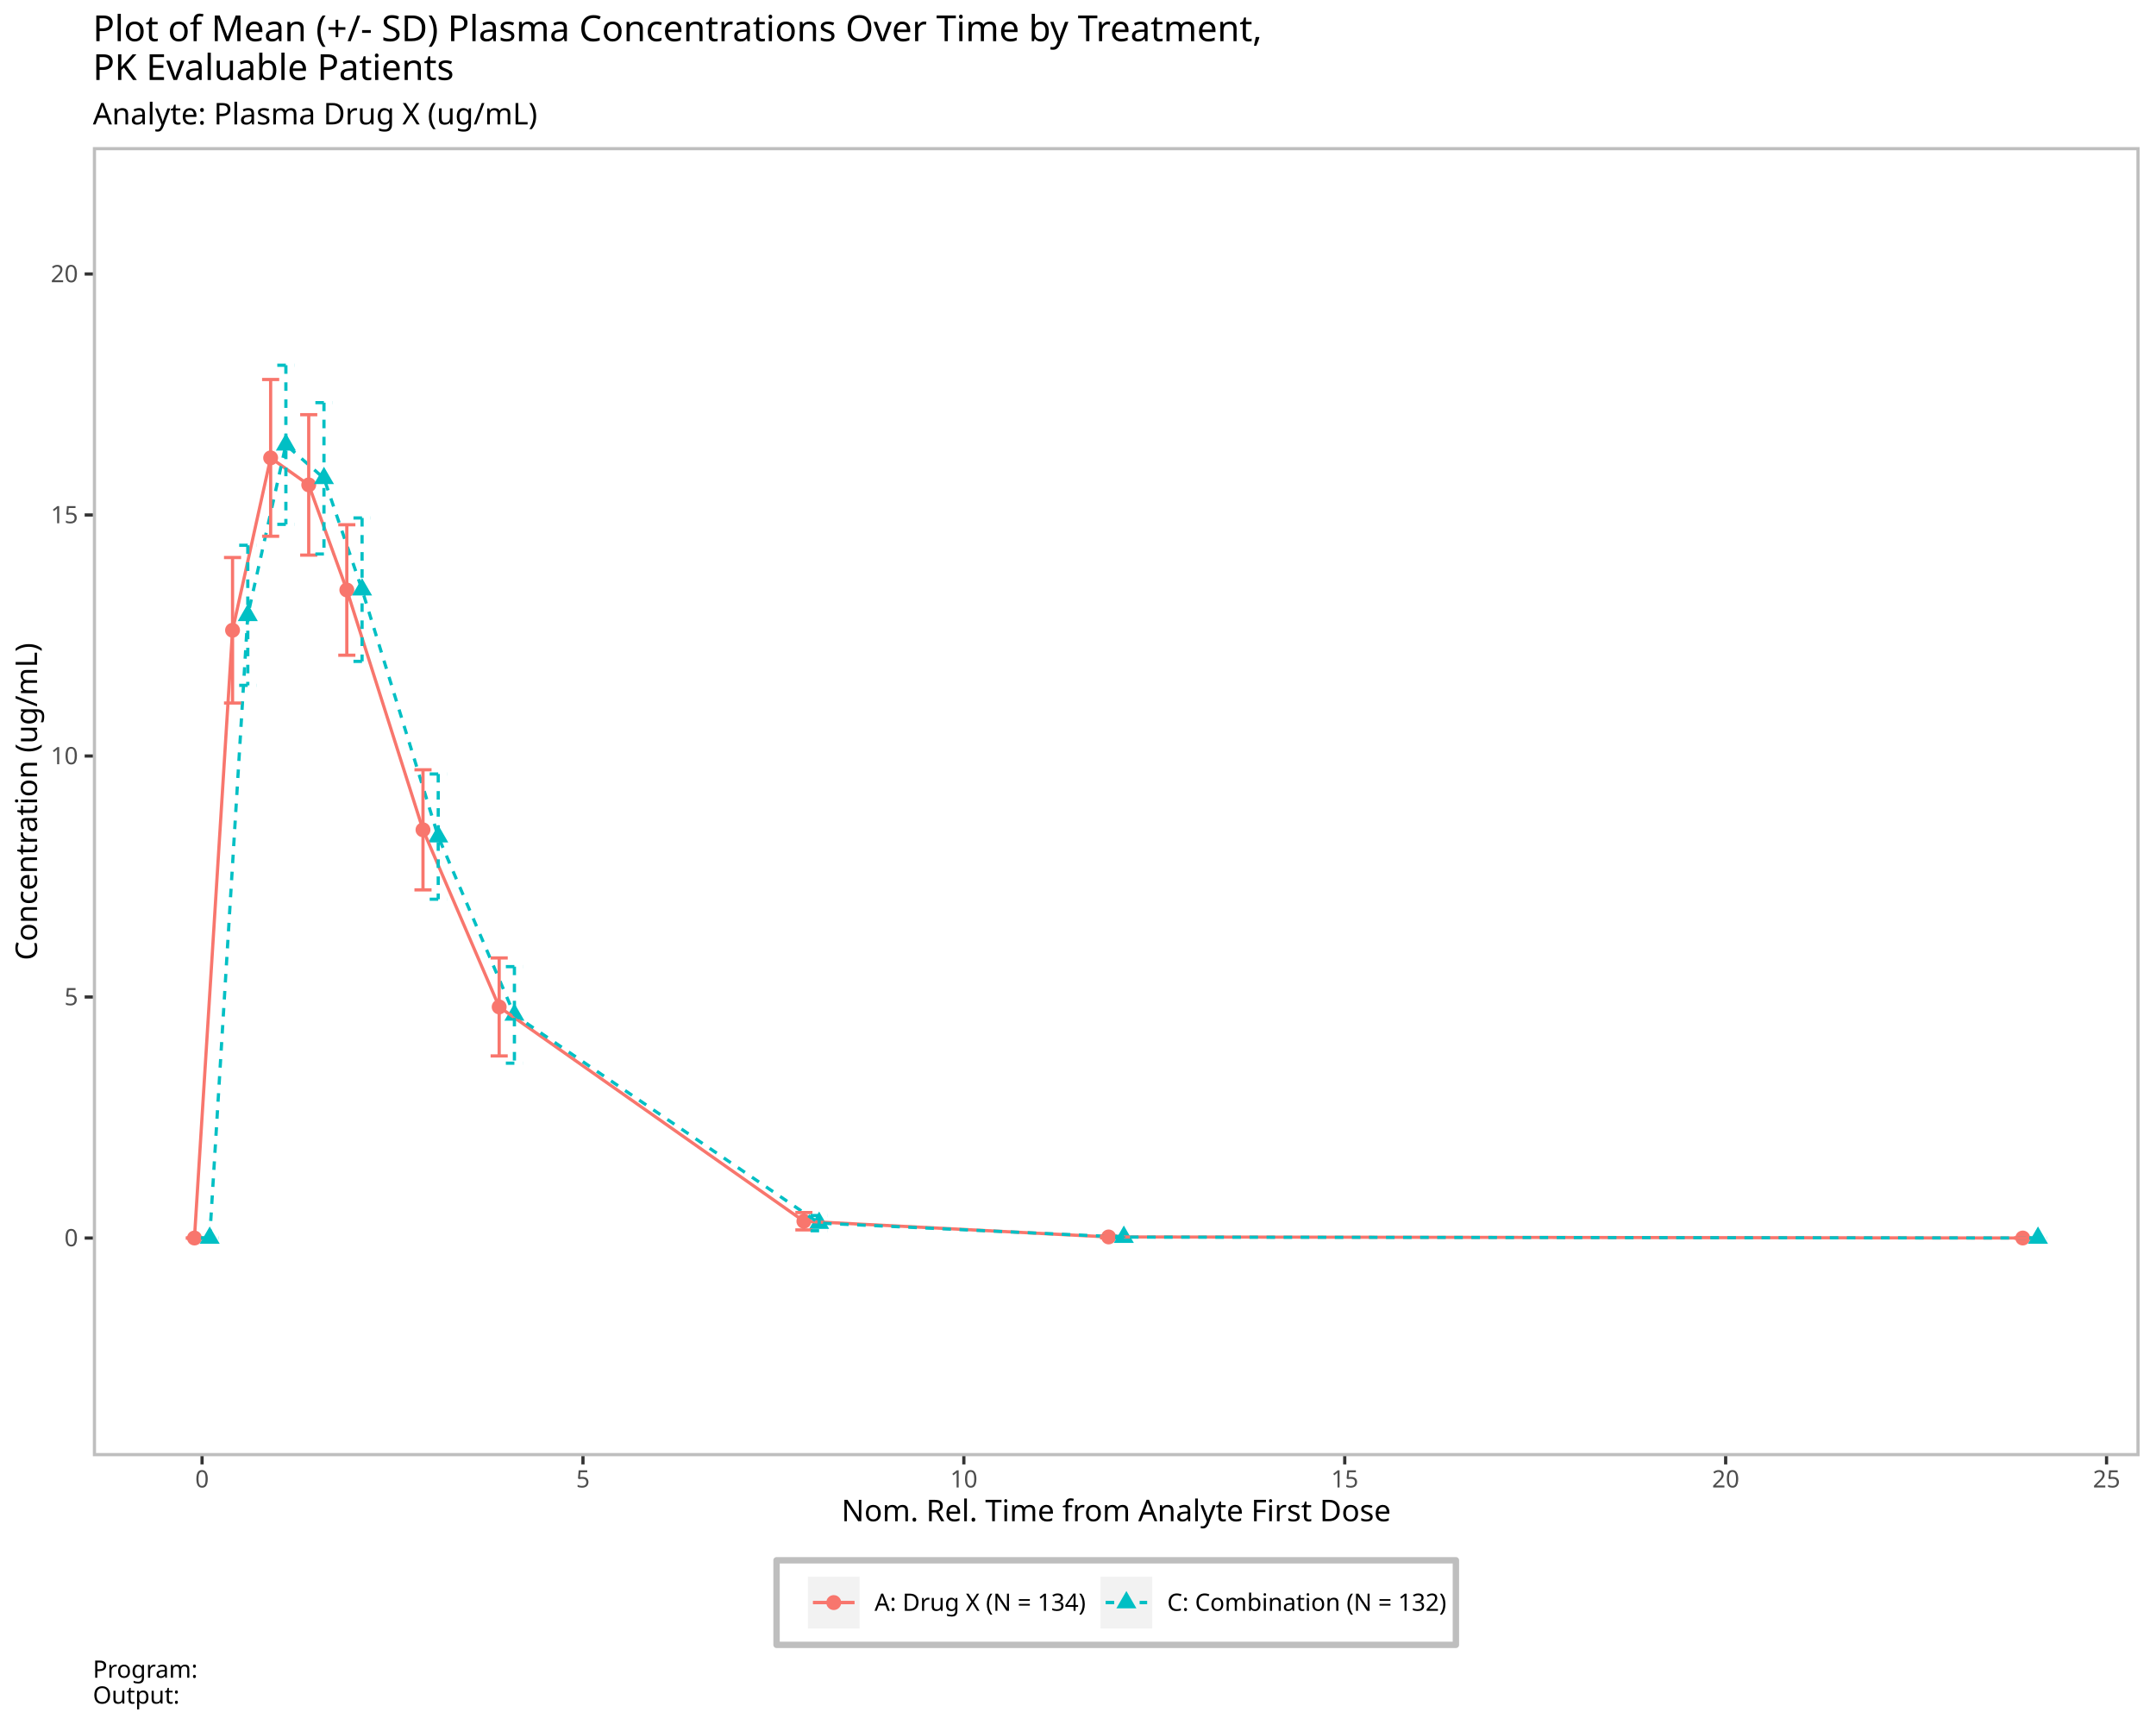
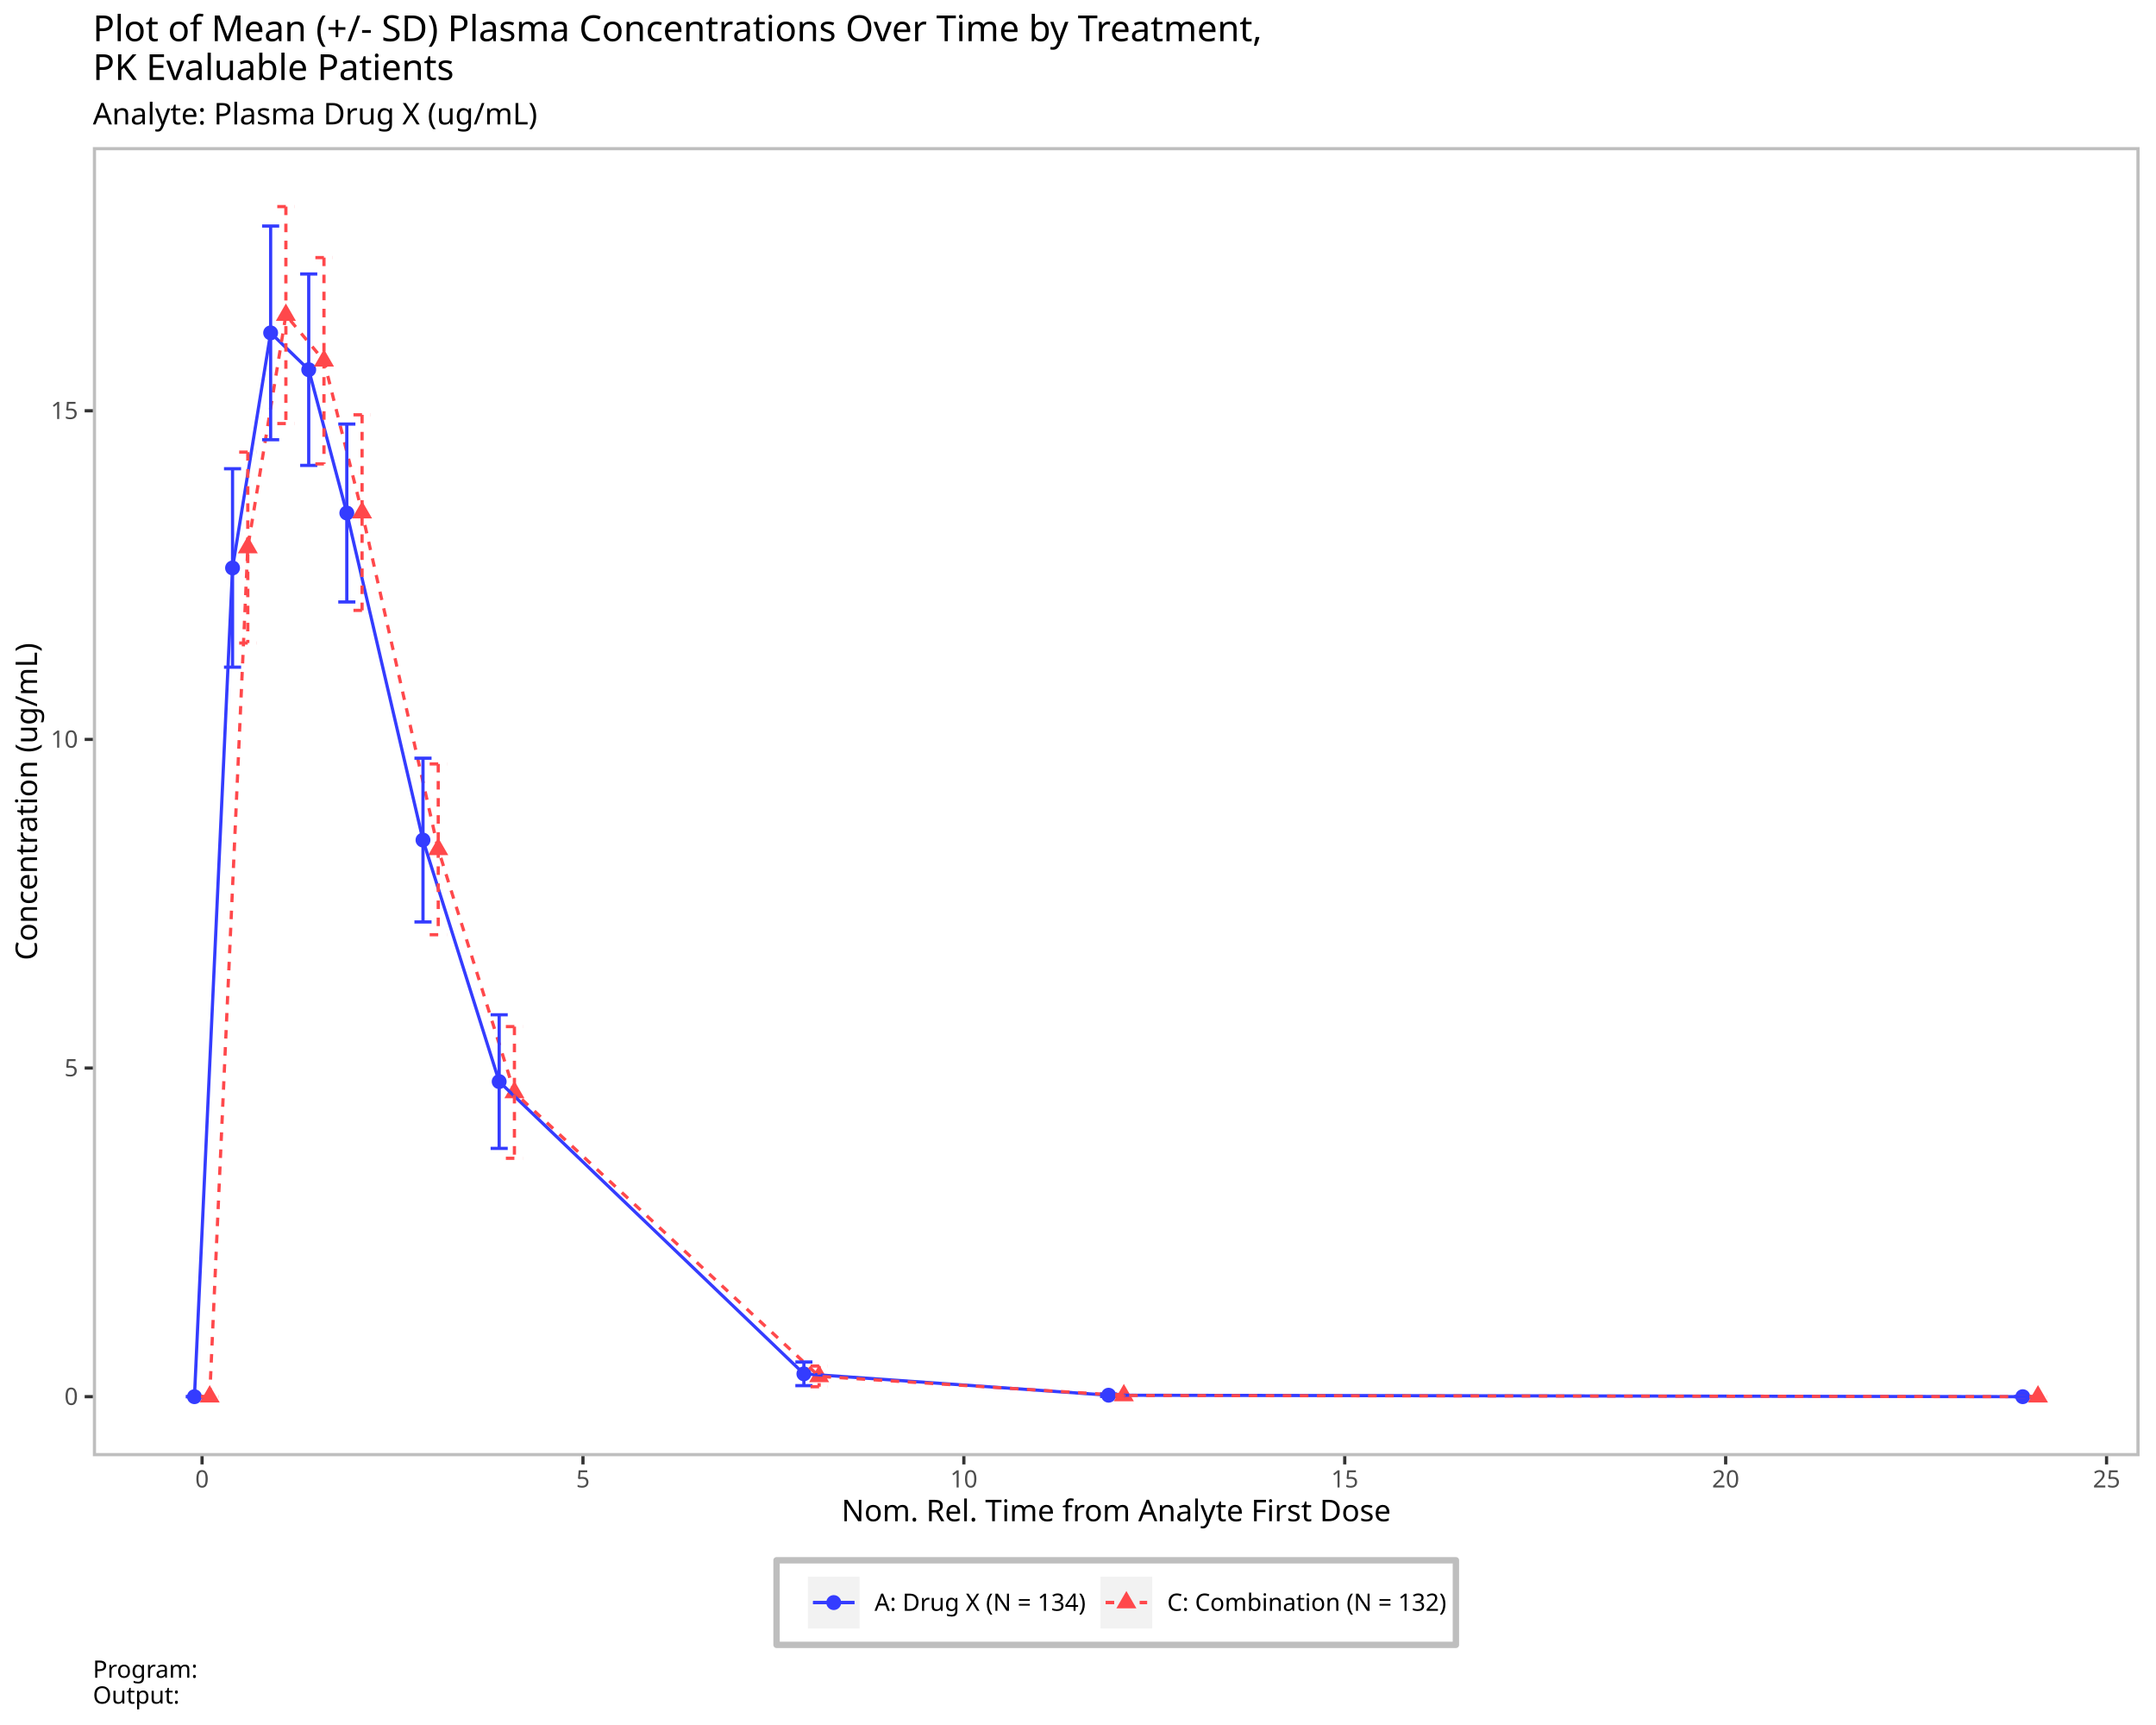
<svg xmlns="http://www.w3.org/2000/svg" class="svglite" data-engine-version="2.0" width="720.00pt" height="576.00pt" viewBox="0 0 720.00 576.00">
  <defs>
    <style type="text/css">
    .svglite line, .svglite polyline, .svglite polygon, .svglite path, .svglite rect, .svglite circle {
      fill: none;
      stroke: #000000;
      stroke-linecap: round;
      stroke-linejoin: round;
      stroke-miterlimit: 10.00;
    }
  </style>
  </defs>
  <rect width="100%" height="100%" style="stroke: none; fill: #FFFFFF;" />
  <defs>
    <clipPath id="cpMC4wMHw3MjAuMDB8MC4wMHw1NzYuMDA=">
      <rect x="0.00" y="0.00" width="720.00" height="576.00" />
    </clipPath>
  </defs>
  <g clip-path="url(#cpMC4wMHw3MjAuMDB8MC4wMHw1NzYuMDA=)">
    <rect x="0.00" y="0.00" width="720.00" height="576.00" style="stroke-width: 1.07; stroke: #FFFFFF; fill: #FFFFFF;" />
  </g>
  <defs>
    <clipPath id="cpMzEuMDF8NzE0LjUyfDQ5LjExfDQ4Ni4yNA==">
      <rect x="31.01" y="49.11" width="683.51" height="437.14" />
    </clipPath>
  </defs>
  <g clip-path="url(#cpMzEuMDF8NzE0LjUyfDQ5LjExfDQ4Ni4yNA==)">
-     <circle cx="64.94" cy="413.39" r="2.49" style="stroke-width: 0.71; stroke: none; fill: #F8766D;" />
-     <circle cx="77.66" cy="210.45" r="2.49" style="stroke-width: 0.71; stroke: none; fill: #F8766D;" />
-     <circle cx="90.38" cy="152.89" r="2.49" style="stroke-width: 0.71; stroke: none; fill: #F8766D;" />
-     <circle cx="103.10" cy="161.91" r="2.49" style="stroke-width: 0.71; stroke: none; fill: #F8766D;" />
-     <circle cx="115.82" cy="197.00" r="2.49" style="stroke-width: 0.71; stroke: none; fill: #F8766D;" />
-     <circle cx="141.26" cy="277.09" r="2.49" style="stroke-width: 0.71; stroke: none; fill: #F8766D;" />
-     <circle cx="166.70" cy="336.23" r="2.49" style="stroke-width: 0.71; stroke: none; fill: #F8766D;" />
-     <circle cx="268.46" cy="407.79" r="2.49" style="stroke-width: 0.71; stroke: none; fill: #F8766D;" />
-     <circle cx="370.22" cy="413.03" r="2.49" style="stroke-width: 0.71; stroke: none; fill: #F8766D;" />
-     <circle cx="675.50" cy="413.39" r="2.49" style="stroke-width: 0.71; stroke: none; fill: #F8766D;" />
-     <polygon points="70.03,409.52 73.38,415.32 66.68,415.32 " style="stroke-width: 0.71; stroke: none; fill: #00BFC4;" />
-     <polygon points="82.75,201.59 86.10,207.39 79.40,207.39 " style="stroke-width: 0.71; stroke: none; fill: #00BFC4;" />
-     <polygon points="95.47,144.66 98.82,150.46 92.12,150.46 " style="stroke-width: 0.71; stroke: none; fill: #00BFC4;" />
-     <polygon points="108.19,155.85 111.54,161.65 104.84,161.65 " style="stroke-width: 0.71; stroke: none; fill: #00BFC4;" />
-     <polygon points="120.91,193.03 124.26,198.83 117.56,198.83 " style="stroke-width: 0.71; stroke: none; fill: #00BFC4;" />
-     <polygon points="146.35,275.48 149.70,281.29 143.00,281.29 " style="stroke-width: 0.71; stroke: none; fill: #00BFC4;" />
-     <polygon points="171.79,335.02 175.14,340.82 168.44,340.82 " style="stroke-width: 0.71; stroke: none; fill: #00BFC4;" />
-     <polygon points="273.55,404.54 276.90,410.35 270.20,410.35 " style="stroke-width: 0.71; stroke: none; fill: #00BFC4;" />
-     <polygon points="375.31,409.22 378.66,415.03 371.96,415.03 " style="stroke-width: 0.71; stroke: none; fill: #00BFC4;" />
-     <polygon points="680.59,409.52 683.94,415.32 677.24,415.32 " style="stroke-width: 0.71; stroke: none; fill: #00BFC4;" />
-     <polyline points="64.94,413.39 77.66,210.45 90.38,152.89 103.10,161.91 115.82,197.00 141.26,277.09 166.70,336.23 268.46,407.79 370.22,413.03 675.50,413.39 " style="stroke-width: 1.07; stroke: #F8766D; stroke-linecap: butt;" />
-     <polyline points="70.03,413.39 82.75,205.46 95.47,148.52 108.19,159.72 120.91,196.90 146.35,279.35 171.79,338.89 273.55,408.41 375.31,413.09 680.59,413.39 " style="stroke-width: 1.07; stroke: #00BFC4; stroke-dasharray: 2.85,2.85; stroke-linecap: butt;" />
-     <polyline points="62.08,413.39 67.80,413.39 " style="stroke-width: 1.07; stroke: #F8766D; stroke-linecap: butt;" />
-     <polyline points="64.94,413.39 64.94,413.39 " style="stroke-width: 1.07; stroke: #F8766D; stroke-linecap: butt;" />
-     <polyline points="62.08,413.39 67.80,413.39 " style="stroke-width: 1.07; stroke: #F8766D; stroke-linecap: butt;" />
-     <polyline points="74.80,186.16 80.52,186.16 " style="stroke-width: 1.07; stroke: #F8766D; stroke-linecap: butt;" />
-     <polyline points="77.66,186.16 77.66,234.75 " style="stroke-width: 1.07; stroke: #F8766D; stroke-linecap: butt;" />
-     <polyline points="74.80,234.75 80.52,234.75 " style="stroke-width: 1.07; stroke: #F8766D; stroke-linecap: butt;" />
-     <polyline points="87.52,126.72 93.24,126.72 " style="stroke-width: 1.07; stroke: #F8766D; stroke-linecap: butt;" />
-     <polyline points="90.38,126.72 90.38,179.06 " style="stroke-width: 1.07; stroke: #F8766D; stroke-linecap: butt;" />
-     <polyline points="87.52,179.06 93.24,179.06 " style="stroke-width: 1.07; stroke: #F8766D; stroke-linecap: butt;" />
-     <polyline points="100.24,138.47 105.96,138.47 " style="stroke-width: 1.07; stroke: #F8766D; stroke-linecap: butt;" />
-     <polyline points="103.10,138.47 103.10,185.35 " style="stroke-width: 1.07; stroke: #F8766D; stroke-linecap: butt;" />
-     <polyline points="100.24,185.35 105.96,185.35 " style="stroke-width: 1.07; stroke: #F8766D; stroke-linecap: butt;" />
-     <polyline points="112.96,175.22 118.68,175.22 " style="stroke-width: 1.07; stroke: #F8766D; stroke-linecap: butt;" />
-     <polyline points="115.82,175.22 115.82,218.78 " style="stroke-width: 1.07; stroke: #F8766D; stroke-linecap: butt;" />
-     <polyline points="112.96,218.78 118.68,218.78 " style="stroke-width: 1.07; stroke: #F8766D; stroke-linecap: butt;" />
-     <polyline points="138.40,257.04 144.12,257.04 " style="stroke-width: 1.07; stroke: #F8766D; stroke-linecap: butt;" />
-     <polyline points="141.26,257.04 141.26,297.14 " style="stroke-width: 1.07; stroke: #F8766D; stroke-linecap: butt;" />
-     <polyline points="138.40,297.14 144.12,297.14 " style="stroke-width: 1.07; stroke: #F8766D; stroke-linecap: butt;" />
-     <polyline points="163.84,319.87 169.56,319.87 " style="stroke-width: 1.07; stroke: #F8766D; stroke-linecap: butt;" />
-     <polyline points="166.70,319.87 166.70,352.59 " style="stroke-width: 1.07; stroke: #F8766D; stroke-linecap: butt;" />
-     <polyline points="163.84,352.59 169.56,352.59 " style="stroke-width: 1.07; stroke: #F8766D; stroke-linecap: butt;" />
-     <polyline points="265.60,404.89 271.32,404.89 " style="stroke-width: 1.07; stroke: #F8766D; stroke-linecap: butt;" />
-     <polyline points="268.46,404.89 268.46,410.68 " style="stroke-width: 1.07; stroke: #F8766D; stroke-linecap: butt;" />
-     <polyline points="265.60,410.68 271.32,410.68 " style="stroke-width: 1.07; stroke: #F8766D; stroke-linecap: butt;" />
-     <polyline points="367.36,412.72 373.08,412.72 " style="stroke-width: 1.07; stroke: #F8766D; stroke-linecap: butt;" />
-     <polyline points="370.22,412.72 370.22,413.33 " style="stroke-width: 1.07; stroke: #F8766D; stroke-linecap: butt;" />
-     <polyline points="367.36,413.33 373.08,413.33 " style="stroke-width: 1.07; stroke: #F8766D; stroke-linecap: butt;" />
-     <polyline points="672.64,413.39 678.36,413.39 " style="stroke-width: 1.07; stroke: #F8766D; stroke-linecap: butt;" />
-     <polyline points="675.50,413.39 675.50,413.39 " style="stroke-width: 1.07; stroke: #F8766D; stroke-linecap: butt;" />
-     <polyline points="672.64,413.39 678.36,413.39 " style="stroke-width: 1.07; stroke: #F8766D; stroke-linecap: butt;" />
-     <polyline points="67.16,413.39 72.89,413.39 " style="stroke-width: 1.07; stroke: #00BFC4; stroke-dasharray: 2.85,2.85; stroke-linecap: butt;" />
-     <polyline points="70.03,413.39 70.03,413.39 " style="stroke-width: 1.07; stroke: #00BFC4; stroke-dasharray: 2.85,2.85; stroke-linecap: butt;" />
-     <polyline points="67.16,413.39 72.89,413.39 " style="stroke-width: 1.07; stroke: #00BFC4; stroke-dasharray: 2.85,2.85; stroke-linecap: butt;" />
-     <polyline points="79.88,182.08 85.61,182.08 " style="stroke-width: 1.07; stroke: #00BFC4; stroke-dasharray: 2.85,2.85; stroke-linecap: butt;" />
-     <polyline points="82.75,182.08 82.75,228.84 " style="stroke-width: 1.07; stroke: #00BFC4; stroke-dasharray: 2.85,2.85; stroke-linecap: butt;" />
-     <polyline points="79.88,228.84 85.61,228.84 " style="stroke-width: 1.07; stroke: #00BFC4; stroke-dasharray: 2.85,2.85; stroke-linecap: butt;" />
-     <polyline points="92.60,121.96 98.33,121.96 " style="stroke-width: 1.07; stroke: #00BFC4; stroke-dasharray: 2.85,2.85; stroke-linecap: butt;" />
-     <polyline points="95.47,121.96 95.47,175.09 " style="stroke-width: 1.07; stroke: #00BFC4; stroke-dasharray: 2.85,2.85; stroke-linecap: butt;" />
-     <polyline points="92.60,175.09 98.33,175.09 " style="stroke-width: 1.07; stroke: #00BFC4; stroke-dasharray: 2.85,2.85; stroke-linecap: butt;" />
-     <polyline points="105.32,134.45 111.05,134.45 " style="stroke-width: 1.07; stroke: #00BFC4; stroke-dasharray: 2.85,2.85; stroke-linecap: butt;" />
-     <polyline points="108.19,134.45 108.19,184.98 " style="stroke-width: 1.07; stroke: #00BFC4; stroke-dasharray: 2.85,2.85; stroke-linecap: butt;" />
-     <polyline points="105.32,184.98 111.05,184.98 " style="stroke-width: 1.07; stroke: #00BFC4; stroke-dasharray: 2.85,2.85; stroke-linecap: butt;" />
-     <polyline points="118.04,172.96 123.77,172.96 " style="stroke-width: 1.07; stroke: #00BFC4; stroke-dasharray: 2.85,2.85; stroke-linecap: butt;" />
-     <polyline points="120.91,172.96 120.91,220.84 " style="stroke-width: 1.07; stroke: #00BFC4; stroke-dasharray: 2.85,2.85; stroke-linecap: butt;" />
-     <polyline points="118.04,220.84 123.77,220.84 " style="stroke-width: 1.07; stroke: #00BFC4; stroke-dasharray: 2.85,2.85; stroke-linecap: butt;" />
-     <polyline points="143.49,258.45 149.21,258.45 " style="stroke-width: 1.07; stroke: #00BFC4; stroke-dasharray: 2.85,2.85; stroke-linecap: butt;" />
-     <polyline points="146.35,258.45 146.35,300.26 " style="stroke-width: 1.07; stroke: #00BFC4; stroke-dasharray: 2.85,2.85; stroke-linecap: butt;" />
-     <polyline points="143.49,300.26 149.21,300.26 " style="stroke-width: 1.07; stroke: #00BFC4; stroke-dasharray: 2.85,2.85; stroke-linecap: butt;" />
-     <polyline points="168.93,322.77 174.65,322.77 " style="stroke-width: 1.07; stroke: #00BFC4; stroke-dasharray: 2.85,2.85; stroke-linecap: butt;" />
-     <polyline points="171.79,322.77 171.79,355.01 " style="stroke-width: 1.07; stroke: #00BFC4; stroke-dasharray: 2.85,2.85; stroke-linecap: butt;" />
-     <polyline points="168.93,355.01 174.65,355.01 " style="stroke-width: 1.07; stroke: #00BFC4; stroke-dasharray: 2.85,2.85; stroke-linecap: butt;" />
-     <polyline points="270.69,405.88 276.41,405.88 " style="stroke-width: 1.07; stroke: #00BFC4; stroke-dasharray: 2.85,2.85; stroke-linecap: butt;" />
-     <polyline points="273.55,405.88 273.55,410.95 " style="stroke-width: 1.07; stroke: #00BFC4; stroke-dasharray: 2.85,2.85; stroke-linecap: butt;" />
-     <polyline points="270.69,410.95 276.41,410.95 " style="stroke-width: 1.07; stroke: #00BFC4; stroke-dasharray: 2.85,2.85; stroke-linecap: butt;" />
-     <polyline points="372.45,412.84 378.17,412.84 " style="stroke-width: 1.07; stroke: #00BFC4; stroke-dasharray: 2.85,2.85; stroke-linecap: butt;" />
-     <polyline points="375.31,412.84 375.31,413.34 " style="stroke-width: 1.07; stroke: #00BFC4; stroke-dasharray: 2.85,2.85; stroke-linecap: butt;" />
-     <polyline points="372.45,413.34 378.17,413.34 " style="stroke-width: 1.07; stroke: #00BFC4; stroke-dasharray: 2.85,2.85; stroke-linecap: butt;" />
-     <polyline points="677.73,413.39 683.45,413.39 " style="stroke-width: 1.07; stroke: #00BFC4; stroke-dasharray: 2.85,2.85; stroke-linecap: butt;" />
-     <polyline points="680.59,413.39 680.59,413.39 " style="stroke-width: 1.07; stroke: #00BFC4; stroke-dasharray: 2.85,2.85; stroke-linecap: butt;" />
-     <polyline points="677.73,413.39 683.45,413.39 " style="stroke-width: 1.07; stroke: #00BFC4; stroke-dasharray: 2.85,2.85; stroke-linecap: butt;" />
+     <circle cx="64.94" cy="466.37" r="2.49" style="stroke-width: 0.71; stroke: none; fill: #343CFF;" />
+     <circle cx="77.66" cy="189.65" r="2.49" style="stroke-width: 0.71; stroke: none; fill: #343CFF;" />
+     <circle cx="90.38" cy="111.15" r="2.49" style="stroke-width: 0.71; stroke: none; fill: #343CFF;" />
+     <circle cx="103.10" cy="123.45" r="2.49" style="stroke-width: 0.71; stroke: none; fill: #343CFF;" />
+     <circle cx="115.82" cy="171.30" r="2.49" style="stroke-width: 0.71; stroke: none; fill: #343CFF;" />
+     <circle cx="141.26" cy="280.51" r="2.49" style="stroke-width: 0.71; stroke: none; fill: #343CFF;" />
+     <circle cx="166.70" cy="361.16" r="2.49" style="stroke-width: 0.71; stroke: none; fill: #343CFF;" />
+     <circle cx="268.46" cy="458.74" r="2.49" style="stroke-width: 0.71; stroke: none; fill: #343CFF;" />
+     <circle cx="370.22" cy="465.88" r="2.49" style="stroke-width: 0.71; stroke: none; fill: #343CFF;" />
+     <circle cx="675.50" cy="466.37" r="2.49" style="stroke-width: 0.71; stroke: none; fill: #343CFF;" />
+     <polygon points="70.03,462.50 73.38,468.31 66.68,468.31 " style="stroke-width: 0.71; stroke: none; fill: #FF484B;" />
+     <polygon points="82.75,178.97 86.10,184.77 79.40,184.77 " style="stroke-width: 0.71; stroke: none; fill: #FF484B;" />
+     <polygon points="95.47,101.33 98.82,107.13 92.12,107.13 " style="stroke-width: 0.71; stroke: none; fill: #FF484B;" />
+     <polygon points="108.19,116.59 111.54,122.40 104.84,122.40 " style="stroke-width: 0.71; stroke: none; fill: #FF484B;" />
+     <polygon points="120.91,167.29 124.26,173.10 117.56,173.10 " style="stroke-width: 0.71; stroke: none; fill: #FF484B;" />
+     <polygon points="146.35,279.73 149.70,285.54 143.00,285.54 " style="stroke-width: 0.71; stroke: none; fill: #FF484B;" />
+     <polygon points="171.79,360.91 175.14,366.72 168.44,366.72 " style="stroke-width: 0.71; stroke: none; fill: #FF484B;" />
+     <polygon points="273.55,455.72 276.90,461.53 270.20,461.53 " style="stroke-width: 0.71; stroke: none; fill: #FF484B;" />
+     <polygon points="375.31,462.10 378.66,467.91 371.96,467.91 " style="stroke-width: 0.71; stroke: none; fill: #FF484B;" />
+     <polygon points="680.59,462.50 683.94,468.31 677.24,468.31 " style="stroke-width: 0.71; stroke: none; fill: #FF484B;" />
+     <polyline points="64.94,466.37 77.66,189.65 90.38,111.15 103.10,123.45 115.82,171.30 141.26,280.51 166.70,361.16 268.46,458.74 370.22,465.88 675.50,466.37 " style="stroke-width: 1.07; stroke: #343CFF; stroke-linecap: butt;" />
+     <polyline points="70.03,466.37 82.75,182.84 95.47,105.20 108.19,120.46 120.91,171.16 146.35,283.60 171.79,364.78 273.55,459.59 375.31,465.97 680.59,466.37 " style="stroke-width: 1.07; stroke: #FF484B; stroke-dasharray: 2.85,2.85; stroke-linecap: butt;" />
+     <polyline points="62.08,466.37 67.80,466.37 " style="stroke-width: 1.07; stroke: #343CFF; stroke-linecap: butt;" />
+     <polyline points="64.94,466.37 64.94,466.37 " style="stroke-width: 1.07; stroke: #343CFF; stroke-linecap: butt;" />
+     <polyline points="62.08,466.37 67.80,466.37 " style="stroke-width: 1.07; stroke: #343CFF; stroke-linecap: butt;" />
+     <polyline points="74.80,156.52 80.52,156.52 " style="stroke-width: 1.07; stroke: #343CFF; stroke-linecap: butt;" />
+     <polyline points="77.66,156.52 77.66,222.78 " style="stroke-width: 1.07; stroke: #343CFF; stroke-linecap: butt;" />
+     <polyline points="74.80,222.78 80.52,222.78 " style="stroke-width: 1.07; stroke: #343CFF; stroke-linecap: butt;" />
+     <polyline points="87.52,75.47 93.24,75.47 " style="stroke-width: 1.07; stroke: #343CFF; stroke-linecap: butt;" />
+     <polyline points="90.38,75.47 90.38,146.83 " style="stroke-width: 1.07; stroke: #343CFF; stroke-linecap: butt;" />
+     <polyline points="87.52,146.83 93.24,146.83 " style="stroke-width: 1.07; stroke: #343CFF; stroke-linecap: butt;" />
+     <polyline points="100.24,91.49 105.96,91.49 " style="stroke-width: 1.07; stroke: #343CFF; stroke-linecap: butt;" />
+     <polyline points="103.10,91.49 103.10,155.41 " style="stroke-width: 1.07; stroke: #343CFF; stroke-linecap: butt;" />
+     <polyline points="100.24,155.41 105.96,155.41 " style="stroke-width: 1.07; stroke: #343CFF; stroke-linecap: butt;" />
+     <polyline points="112.96,141.60 118.68,141.60 " style="stroke-width: 1.07; stroke: #343CFF; stroke-linecap: butt;" />
+     <polyline points="115.82,141.60 115.82,201.00 " style="stroke-width: 1.07; stroke: #343CFF; stroke-linecap: butt;" />
+     <polyline points="112.96,201.00 118.68,201.00 " style="stroke-width: 1.07; stroke: #343CFF; stroke-linecap: butt;" />
+     <polyline points="138.40,253.17 144.12,253.17 " style="stroke-width: 1.07; stroke: #343CFF; stroke-linecap: butt;" />
+     <polyline points="141.26,253.17 141.26,307.86 " style="stroke-width: 1.07; stroke: #343CFF; stroke-linecap: butt;" />
+     <polyline points="138.40,307.86 144.12,307.86 " style="stroke-width: 1.07; stroke: #343CFF; stroke-linecap: butt;" />
+     <polyline points="163.84,338.85 169.56,338.85 " style="stroke-width: 1.07; stroke: #343CFF; stroke-linecap: butt;" />
+     <polyline points="166.70,338.85 166.70,383.47 " style="stroke-width: 1.07; stroke: #343CFF; stroke-linecap: butt;" />
+     <polyline points="163.84,383.47 169.56,383.47 " style="stroke-width: 1.07; stroke: #343CFF; stroke-linecap: butt;" />
+     <polyline points="265.60,454.79 271.32,454.79 " style="stroke-width: 1.07; stroke: #343CFF; stroke-linecap: butt;" />
+     <polyline points="268.46,454.79 268.46,462.68 " style="stroke-width: 1.07; stroke: #343CFF; stroke-linecap: butt;" />
+     <polyline points="265.60,462.68 271.32,462.68 " style="stroke-width: 1.07; stroke: #343CFF; stroke-linecap: butt;" />
+     <polyline points="367.36,465.46 373.08,465.46 " style="stroke-width: 1.07; stroke: #343CFF; stroke-linecap: butt;" />
+     <polyline points="370.22,465.46 370.22,466.30 " style="stroke-width: 1.07; stroke: #343CFF; stroke-linecap: butt;" />
+     <polyline points="367.36,466.30 373.08,466.30 " style="stroke-width: 1.07; stroke: #343CFF; stroke-linecap: butt;" />
+     <polyline points="672.64,466.37 678.36,466.37 " style="stroke-width: 1.07; stroke: #343CFF; stroke-linecap: butt;" />
+     <polyline points="675.50,466.37 675.50,466.37 " style="stroke-width: 1.07; stroke: #343CFF; stroke-linecap: butt;" />
+     <polyline points="672.64,466.37 678.36,466.37 " style="stroke-width: 1.07; stroke: #343CFF; stroke-linecap: butt;" />
+     <polyline points="67.16,466.37 72.89,466.37 " style="stroke-width: 1.07; stroke: #FF484B; stroke-dasharray: 2.85,2.85; stroke-linecap: butt;" />
+     <polyline points="70.03,466.37 70.03,466.37 " style="stroke-width: 1.07; stroke: #FF484B; stroke-dasharray: 2.85,2.85; stroke-linecap: butt;" />
+     <polyline points="67.16,466.37 72.89,466.37 " style="stroke-width: 1.07; stroke: #FF484B; stroke-dasharray: 2.85,2.85; stroke-linecap: butt;" />
+     <polyline points="79.88,150.96 85.61,150.96 " style="stroke-width: 1.07; stroke: #FF484B; stroke-dasharray: 2.85,2.85; stroke-linecap: butt;" />
+     <polyline points="82.75,150.96 82.75,214.72 " style="stroke-width: 1.07; stroke: #FF484B; stroke-dasharray: 2.85,2.85; stroke-linecap: butt;" />
+     <polyline points="79.88,214.72 85.61,214.72 " style="stroke-width: 1.07; stroke: #FF484B; stroke-dasharray: 2.85,2.85; stroke-linecap: butt;" />
+     <polyline points="92.60,68.98 98.33,68.98 " style="stroke-width: 1.07; stroke: #FF484B; stroke-dasharray: 2.85,2.85; stroke-linecap: butt;" />
+     <polyline points="95.47,68.98 95.47,141.42 " style="stroke-width: 1.07; stroke: #FF484B; stroke-dasharray: 2.85,2.85; stroke-linecap: butt;" />
+     <polyline points="92.60,141.42 98.33,141.42 " style="stroke-width: 1.07; stroke: #FF484B; stroke-dasharray: 2.85,2.85; stroke-linecap: butt;" />
+     <polyline points="105.32,86.01 111.05,86.01 " style="stroke-width: 1.07; stroke: #FF484B; stroke-dasharray: 2.85,2.85; stroke-linecap: butt;" />
+     <polyline points="108.19,86.01 108.19,154.91 " style="stroke-width: 1.07; stroke: #FF484B; stroke-dasharray: 2.85,2.85; stroke-linecap: butt;" />
+     <polyline points="105.32,154.91 111.05,154.91 " style="stroke-width: 1.07; stroke: #FF484B; stroke-dasharray: 2.85,2.85; stroke-linecap: butt;" />
+     <polyline points="118.04,138.51 123.77,138.51 " style="stroke-width: 1.07; stroke: #FF484B; stroke-dasharray: 2.85,2.85; stroke-linecap: butt;" />
+     <polyline points="120.91,138.51 120.91,203.81 " style="stroke-width: 1.07; stroke: #FF484B; stroke-dasharray: 2.85,2.85; stroke-linecap: butt;" />
+     <polyline points="118.04,203.81 123.77,203.81 " style="stroke-width: 1.07; stroke: #FF484B; stroke-dasharray: 2.85,2.85; stroke-linecap: butt;" />
+     <polyline points="143.49,255.09 149.21,255.09 " style="stroke-width: 1.07; stroke: #FF484B; stroke-dasharray: 2.85,2.85; stroke-linecap: butt;" />
+     <polyline points="146.35,255.09 146.35,312.11 " style="stroke-width: 1.07; stroke: #FF484B; stroke-dasharray: 2.85,2.85; stroke-linecap: butt;" />
+     <polyline points="143.49,312.11 149.21,312.11 " style="stroke-width: 1.07; stroke: #FF484B; stroke-dasharray: 2.85,2.85; stroke-linecap: butt;" />
+     <polyline points="168.93,342.80 174.65,342.80 " style="stroke-width: 1.07; stroke: #FF484B; stroke-dasharray: 2.85,2.85; stroke-linecap: butt;" />
+     <polyline points="171.79,342.80 171.79,386.76 " style="stroke-width: 1.07; stroke: #FF484B; stroke-dasharray: 2.85,2.85; stroke-linecap: butt;" />
+     <polyline points="168.93,386.76 174.65,386.76 " style="stroke-width: 1.07; stroke: #FF484B; stroke-dasharray: 2.85,2.85; stroke-linecap: butt;" />
+     <polyline points="270.69,456.13 276.41,456.13 " style="stroke-width: 1.07; stroke: #FF484B; stroke-dasharray: 2.85,2.85; stroke-linecap: butt;" />
+     <polyline points="273.55,456.13 273.55,463.05 " style="stroke-width: 1.07; stroke: #FF484B; stroke-dasharray: 2.85,2.85; stroke-linecap: butt;" />
+     <polyline points="270.69,463.05 276.41,463.05 " style="stroke-width: 1.07; stroke: #FF484B; stroke-dasharray: 2.85,2.85; stroke-linecap: butt;" />
+     <polyline points="372.45,465.63 378.17,465.63 " style="stroke-width: 1.07; stroke: #FF484B; stroke-dasharray: 2.85,2.85; stroke-linecap: butt;" />
+     <polyline points="375.31,465.63 375.31,466.32 " style="stroke-width: 1.07; stroke: #FF484B; stroke-dasharray: 2.85,2.85; stroke-linecap: butt;" />
+     <polyline points="372.45,466.32 378.17,466.32 " style="stroke-width: 1.07; stroke: #FF484B; stroke-dasharray: 2.85,2.85; stroke-linecap: butt;" />
+     <polyline points="677.73,466.37 683.45,466.37 " style="stroke-width: 1.07; stroke: #FF484B; stroke-dasharray: 2.85,2.85; stroke-linecap: butt;" />
+     <polyline points="680.59,466.37 680.59,466.37 " style="stroke-width: 1.07; stroke: #FF484B; stroke-dasharray: 2.85,2.85; stroke-linecap: butt;" />
+     <polyline points="677.73,466.37 683.45,466.37 " style="stroke-width: 1.07; stroke: #FF484B; stroke-dasharray: 2.85,2.85; stroke-linecap: butt;" />
    <rect x="31.01" y="49.11" width="683.51" height="437.14" style="stroke-width: 2.13; stroke: #BEBEBE;" />
  </g>
  <g clip-path="url(#cpMC4wMHw3MjAuMDB8MC4wMHw1NzYuMDA=)">
-     <text x="26.08" y="416.14" text-anchor="end" style="font-size: 8.00px; fill: #4D4D4D; font-family: sans;" textLength="4.45px" lengthAdjust="spacingAndGlyphs">0</text>
-     <text x="26.08" y="335.66" text-anchor="end" style="font-size: 8.00px; fill: #4D4D4D; font-family: sans;" textLength="4.45px" lengthAdjust="spacingAndGlyphs">5</text>
-     <text x="26.08" y="255.19" text-anchor="end" style="font-size: 8.00px; fill: #4D4D4D; font-family: sans;" textLength="8.90px" lengthAdjust="spacingAndGlyphs">10</text>
-     <text x="26.08" y="174.71" text-anchor="end" style="font-size: 8.00px; fill: #4D4D4D; font-family: sans;" textLength="8.90px" lengthAdjust="spacingAndGlyphs">15</text>
-     <text x="26.08" y="94.24" text-anchor="end" style="font-size: 8.00px; fill: #4D4D4D; font-family: sans;" textLength="8.90px" lengthAdjust="spacingAndGlyphs">20</text>
-     <polyline points="28.27,413.39 31.01,413.39 " style="stroke-width: 1.07; stroke: #333333; stroke-linecap: butt;" />
-     <polyline points="28.27,332.91 31.01,332.91 " style="stroke-width: 1.07; stroke: #333333; stroke-linecap: butt;" />
-     <polyline points="28.27,252.44 31.01,252.44 " style="stroke-width: 1.07; stroke: #333333; stroke-linecap: butt;" />
-     <polyline points="28.27,171.96 31.01,171.96 " style="stroke-width: 1.07; stroke: #333333; stroke-linecap: butt;" />
-     <polyline points="28.27,91.49 31.01,91.49 " style="stroke-width: 1.07; stroke: #333333; stroke-linecap: butt;" />
+     <text x="26.08" y="469.12" text-anchor="end" style="font-size: 8.00px; fill: #4D4D4D; font-family: sans;" textLength="4.45px" lengthAdjust="spacingAndGlyphs">0</text>
+     <text x="26.08" y="359.39" text-anchor="end" style="font-size: 8.00px; fill: #4D4D4D; font-family: sans;" textLength="4.45px" lengthAdjust="spacingAndGlyphs">5</text>
+     <text x="26.08" y="249.65" text-anchor="end" style="font-size: 8.00px; fill: #4D4D4D; font-family: sans;" textLength="8.90px" lengthAdjust="spacingAndGlyphs">10</text>
+     <text x="26.08" y="139.91" text-anchor="end" style="font-size: 8.00px; fill: #4D4D4D; font-family: sans;" textLength="8.90px" lengthAdjust="spacingAndGlyphs">15</text>
+     <polyline points="28.27,466.37 31.01,466.37 " style="stroke-width: 1.07; stroke: #333333; stroke-linecap: butt;" />
+     <polyline points="28.27,356.63 31.01,356.63 " style="stroke-width: 1.07; stroke: #333333; stroke-linecap: butt;" />
+     <polyline points="28.27,246.90 31.01,246.90 " style="stroke-width: 1.07; stroke: #333333; stroke-linecap: butt;" />
+     <polyline points="28.27,137.16 31.01,137.16 " style="stroke-width: 1.07; stroke: #333333; stroke-linecap: butt;" />
    <polyline points="67.48,488.98 67.48,486.24 " style="stroke-width: 1.07; stroke: #333333; stroke-linecap: butt;" />
    <polyline points="194.68,488.98 194.68,486.24 " style="stroke-width: 1.07; stroke: #333333; stroke-linecap: butt;" />
    <polyline points="321.88,488.98 321.88,486.24 " style="stroke-width: 1.07; stroke: #333333; stroke-linecap: butt;" />
    <polyline points="449.08,488.98 449.08,486.24 " style="stroke-width: 1.07; stroke: #333333; stroke-linecap: butt;" />
    <polyline points="576.29,488.98 576.29,486.24 " style="stroke-width: 1.07; stroke: #333333; stroke-linecap: butt;" />
    <polyline points="703.49,488.98 703.49,486.24 " style="stroke-width: 1.07; stroke: #333333; stroke-linecap: butt;" />
    <text x="67.48" y="496.68" text-anchor="middle" style="font-size: 8.00px; fill: #4D4D4D; font-family: sans;" textLength="4.45px" lengthAdjust="spacingAndGlyphs">0</text>
    <text x="194.68" y="496.68" text-anchor="middle" style="font-size: 8.00px; fill: #4D4D4D; font-family: sans;" textLength="4.45px" lengthAdjust="spacingAndGlyphs">5</text>
    <text x="321.88" y="496.68" text-anchor="middle" style="font-size: 8.00px; fill: #4D4D4D; font-family: sans;" textLength="8.90px" lengthAdjust="spacingAndGlyphs">10</text>
    <text x="449.08" y="496.68" text-anchor="middle" style="font-size: 8.00px; fill: #4D4D4D; font-family: sans;" textLength="8.90px" lengthAdjust="spacingAndGlyphs">15</text>
    <text x="576.29" y="496.68" text-anchor="middle" style="font-size: 8.00px; fill: #4D4D4D; font-family: sans;" textLength="8.90px" lengthAdjust="spacingAndGlyphs">20</text>
    <text x="703.49" y="496.68" text-anchor="middle" style="font-size: 8.00px; fill: #4D4D4D; font-family: sans;" textLength="8.90px" lengthAdjust="spacingAndGlyphs">25</text>
    <text x="372.76" y="507.96" text-anchor="middle" style="font-size: 10.00px; font-family: sans;" textLength="176.73px" lengthAdjust="spacingAndGlyphs">Nom. Rel. Time from Analyte First Dose</text>
    <text transform="translate(12.36,267.67) rotate(-90)" text-anchor="middle" style="font-size: 10.00px; font-family: sans;" textLength="99.50px" lengthAdjust="spacingAndGlyphs">Concentration (ug/mL)</text>
    <rect x="259.33" y="521.00" width="226.87" height="28.24" style="stroke-width: 2.13; stroke: #BEBEBE;" />
    <rect x="269.79" y="526.48" width="17.28" height="17.28" style="stroke-width: 1.07; stroke: none; fill: #F2F2F2;" />
-     <circle cx="278.43" cy="535.12" r="2.49" style="stroke-width: 0.71; stroke: none; fill: #F8766D;" />
-     <line x1="271.52" y1="535.12" x2="285.34" y2="535.12" style="stroke-width: 1.07; stroke: #F8766D; stroke-linecap: butt;" />
-     <line x1="271.52" y1="535.12" x2="285.34" y2="535.12" style="stroke-width: 1.07; stroke: #F8766D; stroke-linecap: butt;" />
+     <circle cx="278.43" cy="535.12" r="2.49" style="stroke-width: 0.71; stroke: none; fill: #343CFF;" />
+     <line x1="271.52" y1="535.12" x2="285.34" y2="535.12" style="stroke-width: 1.07; stroke: #343CFF; stroke-linecap: butt;" />
+     <line x1="271.52" y1="535.12" x2="285.34" y2="535.12" style="stroke-width: 1.07; stroke: #343CFF; stroke-linecap: butt;" />
    <rect x="367.52" y="526.48" width="17.28" height="17.28" style="stroke-width: 1.07; stroke: none; fill: #F2F2F2;" />
-     <polygon points="376.16,531.25 379.51,537.05 372.81,537.05 " style="stroke-width: 0.71; stroke: none; fill: #00BFC4;" />
-     <line x1="369.24" y1="535.12" x2="383.07" y2="535.12" style="stroke-width: 1.07; stroke: #00BFC4; stroke-dasharray: 2.85,2.85; stroke-linecap: butt;" />
-     <line x1="369.24" y1="535.12" x2="383.07" y2="535.12" style="stroke-width: 1.07; stroke: #00BFC4; stroke-dasharray: 2.85,2.85; stroke-linecap: butt;" />
+     <polygon points="376.16,531.25 379.51,537.05 372.81,537.05 " style="stroke-width: 0.71; stroke: none; fill: #FF484B;" />
+     <line x1="369.24" y1="535.12" x2="383.07" y2="535.12" style="stroke-width: 1.07; stroke: #FF484B; stroke-dasharray: 2.85,2.85; stroke-linecap: butt;" />
+     <line x1="369.24" y1="535.12" x2="383.07" y2="535.12" style="stroke-width: 1.07; stroke: #FF484B; stroke-dasharray: 2.85,2.85; stroke-linecap: butt;" />
    <text x="292.05" y="537.87" style="font-size: 8.00px; font-family: sans;" textLength="70.48px" lengthAdjust="spacingAndGlyphs">A: Drug X (N = 134)</text>
    <text x="389.78" y="537.87" style="font-size: 8.00px; font-family: sans;" textLength="90.94px" lengthAdjust="spacingAndGlyphs">C: Combination (N = 132)</text>
    <text x="31.01" y="41.55" style="font-size: 10.00px; font-family: sans;" textLength="143.41px" lengthAdjust="spacingAndGlyphs">Analyte: Plasma Drug X (ug/mL)</text>
    <text x="31.01" y="13.74" style="font-size: 12.00px; font-family: sans;" textLength="380.53px" lengthAdjust="spacingAndGlyphs">Plot of Mean (+/- SD) Plasma Concentrations Over Time by Treatment, </text>
    <text x="31.01" y="26.70" style="font-size: 12.00px; font-family: sans;" textLength="118.76px" lengthAdjust="spacingAndGlyphs">PK Evaluable Patients</text>
    <text x="31.01" y="560.22" style="font-size: 8.00px; font-family: sans;" textLength="35.13px" lengthAdjust="spacingAndGlyphs">Program: </text>
    <text x="31.01" y="568.86" style="font-size: 8.00px; font-family: sans;" textLength="26.24px" lengthAdjust="spacingAndGlyphs">Output:</text>
  </g>
</svg>
